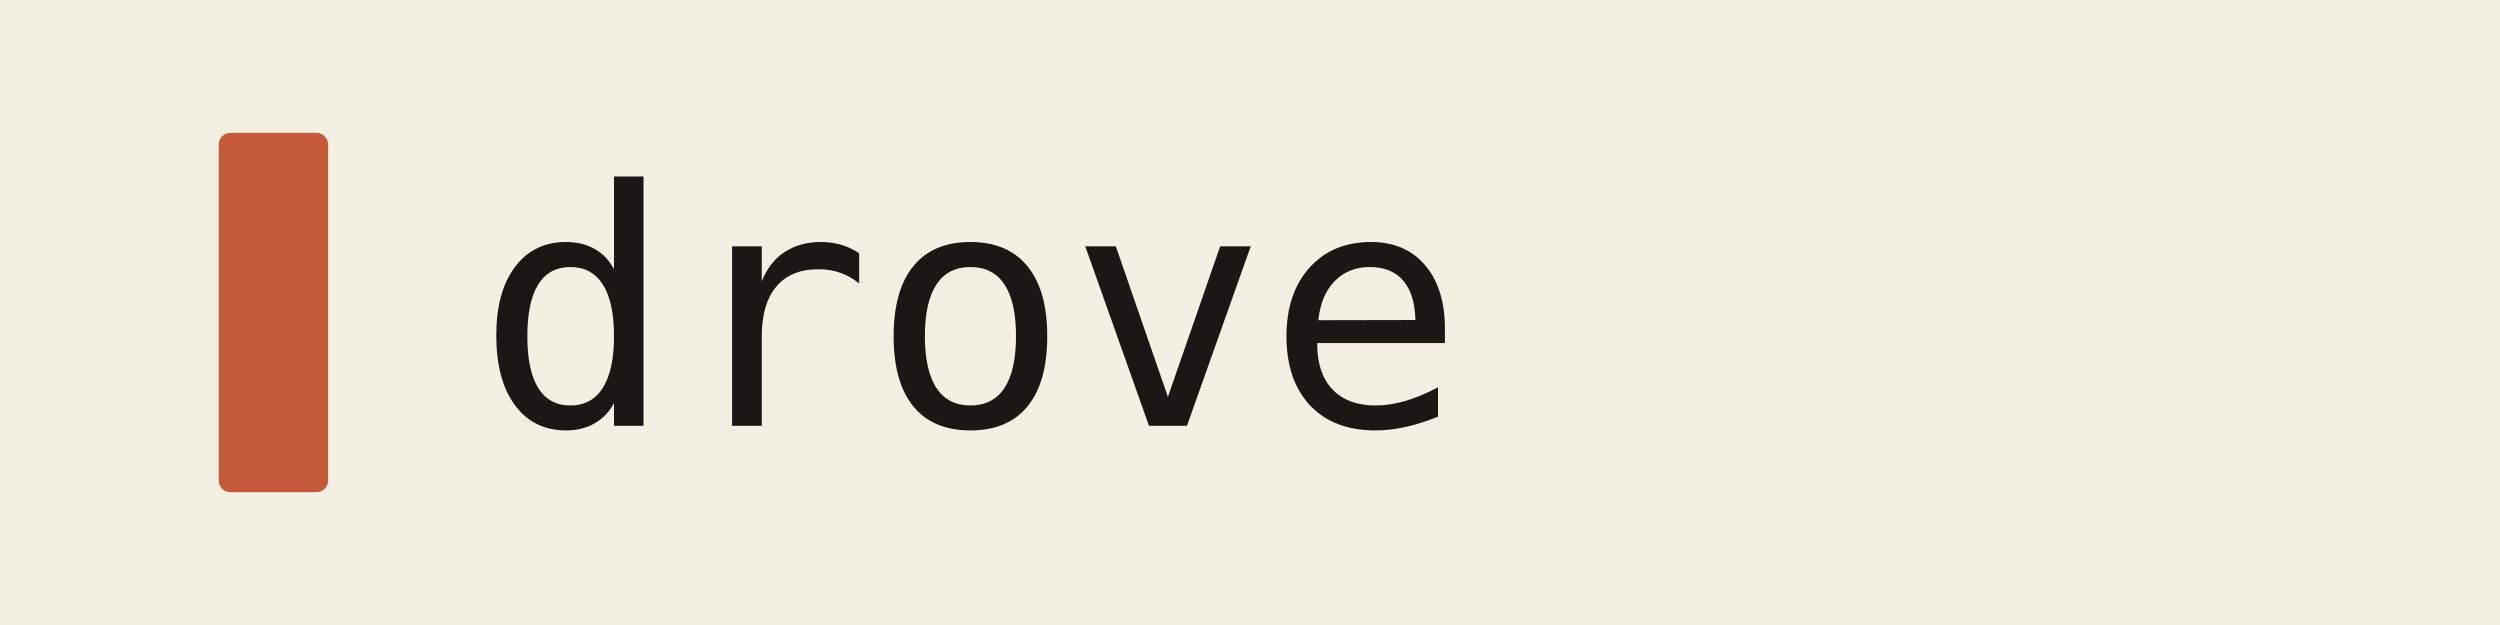
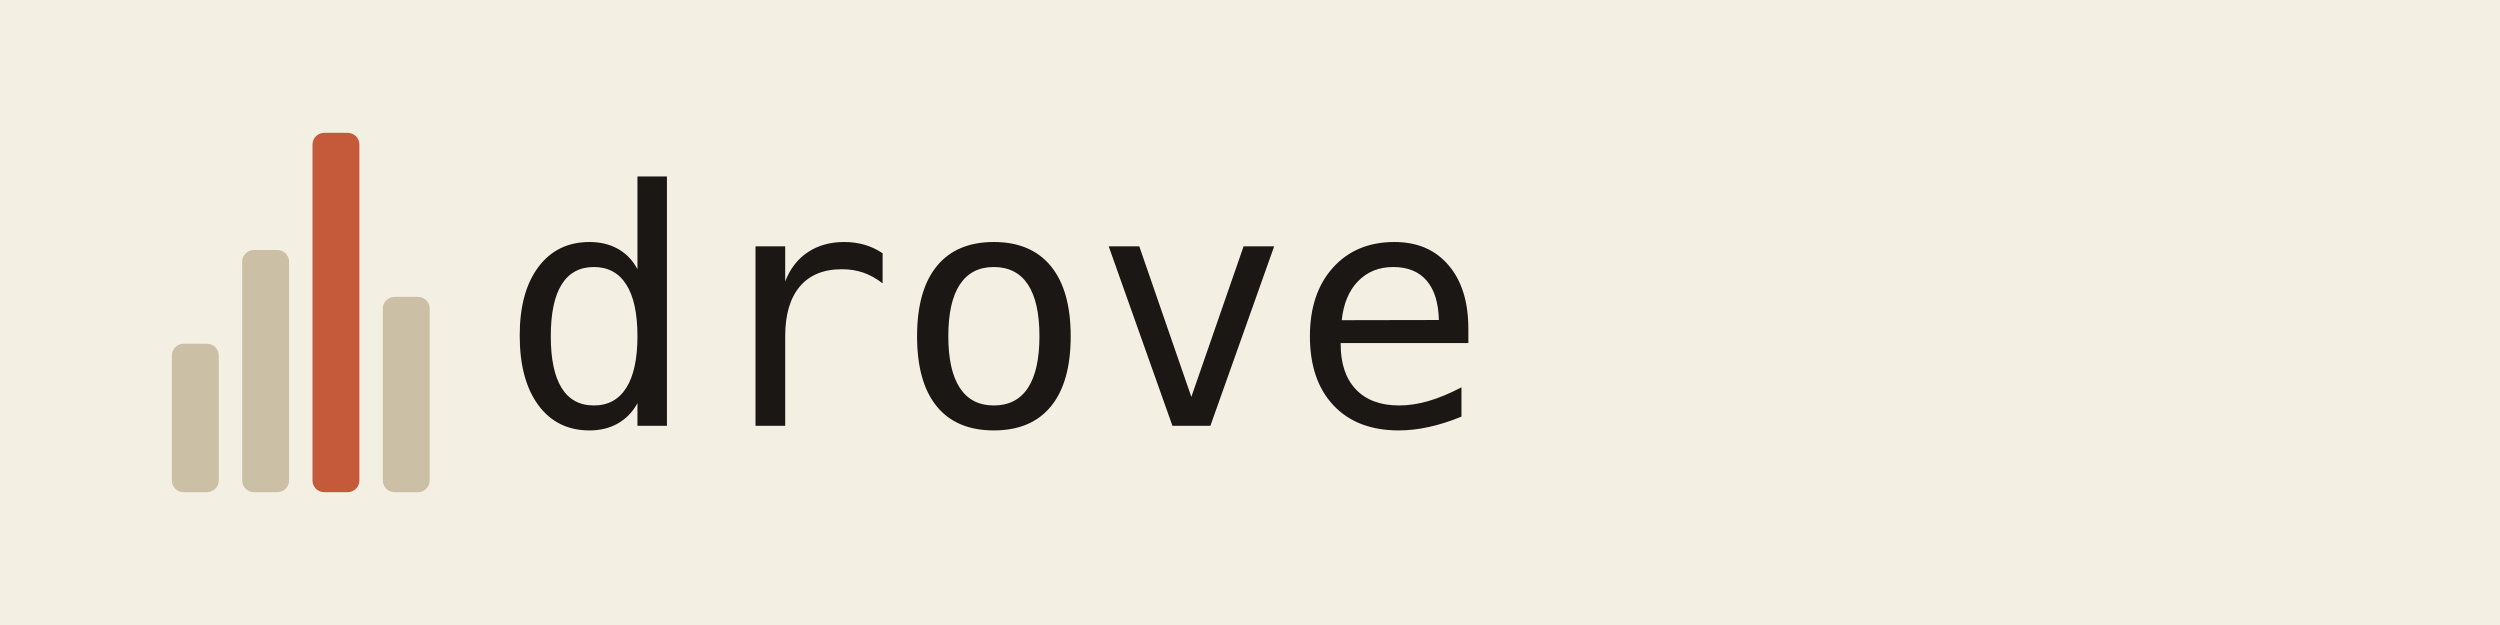
<svg xmlns="http://www.w3.org/2000/svg" width="640" height="160" viewBox="0 0 640 160" fill="none">
  <rect width="640" height="160" fill="#F4EFE3" />
-   <rect x="56" y="34" width="28" height="92" rx="3" fill="#C45A3A" />
-   <text x="122" y="109" fill="#1A1714" font-family="'JetBrains Mono', 'Geist Mono', monospace" font-size="84" font-weight="500">drove</text>
+   <rect x="44" y="88" width="12" height="38" rx="3" fill="#CBBFA6" />
+   <rect x="62" y="64" width="12" height="62" rx="3" fill="#CBBFA6" />
+   <rect x="80" y="34" width="12" height="92" rx="3" fill="#C45A3A" />
+   <rect x="98" y="76" width="12" height="50" rx="3" fill="#CBBFA6" />
+   <text x="128" y="109" fill="#1A1714" font-family="'JetBrains Mono', 'Geist Mono', monospace" font-size="84" font-weight="500">drove</text>
</svg>
